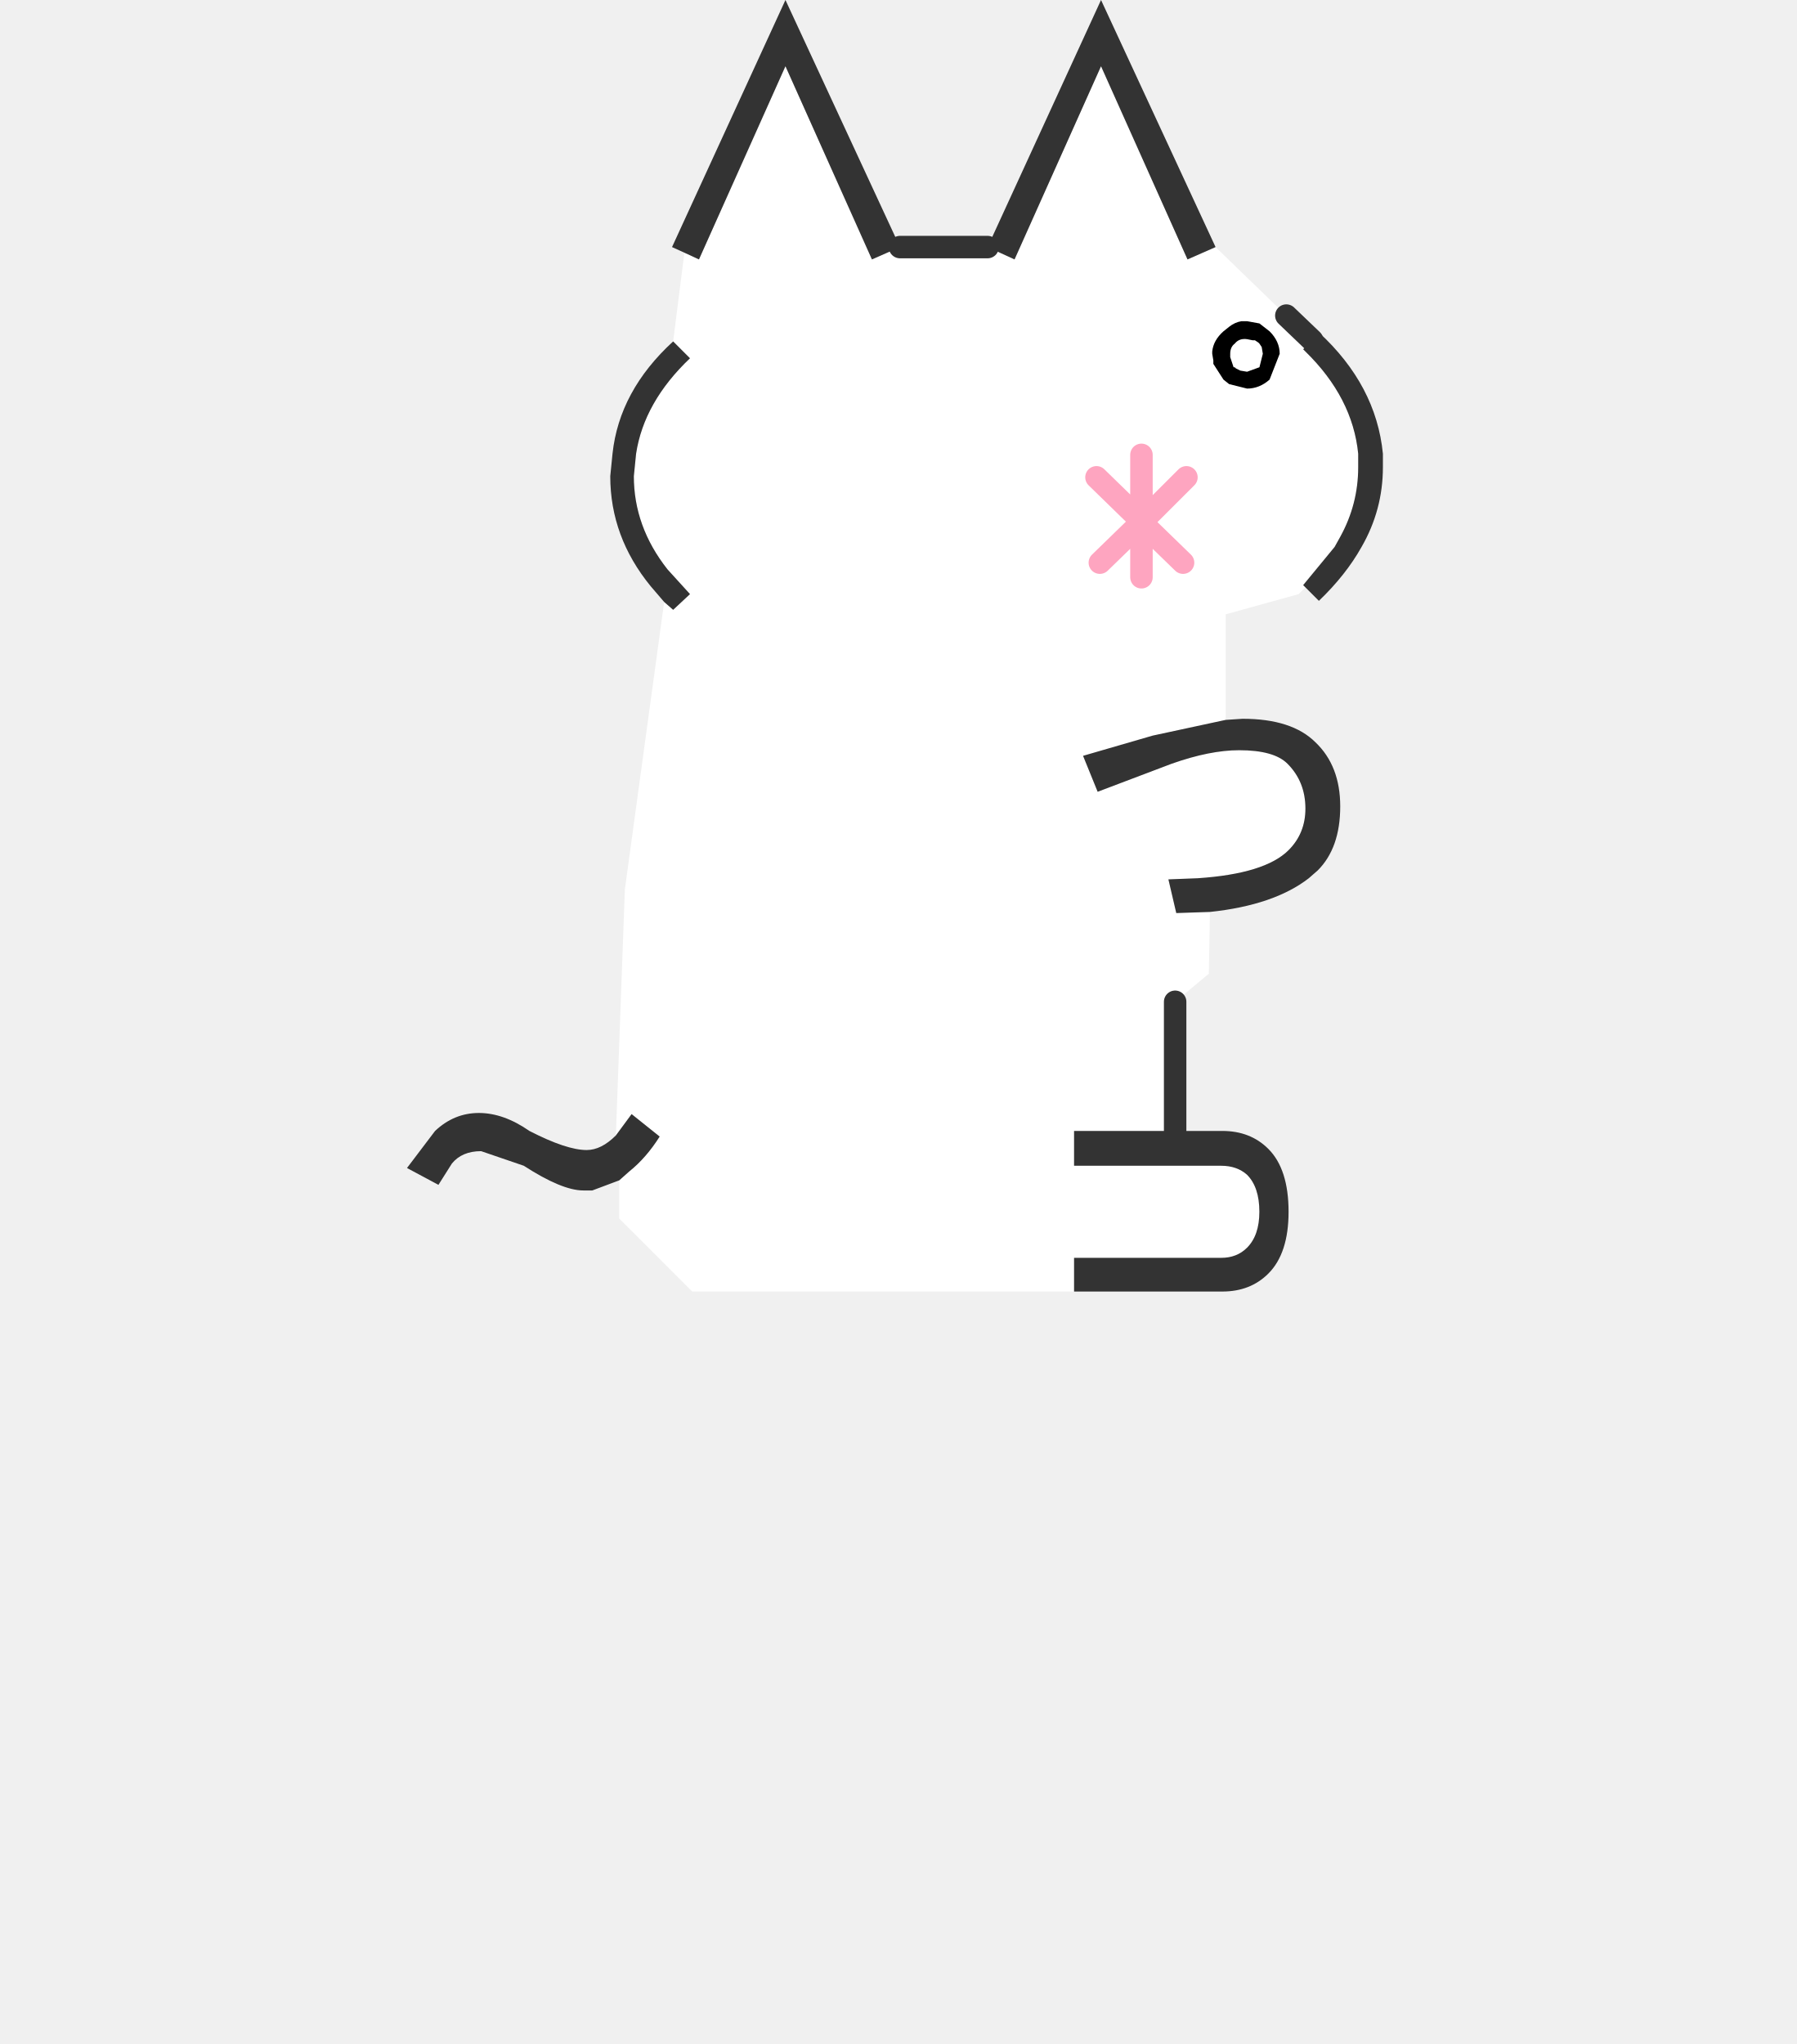
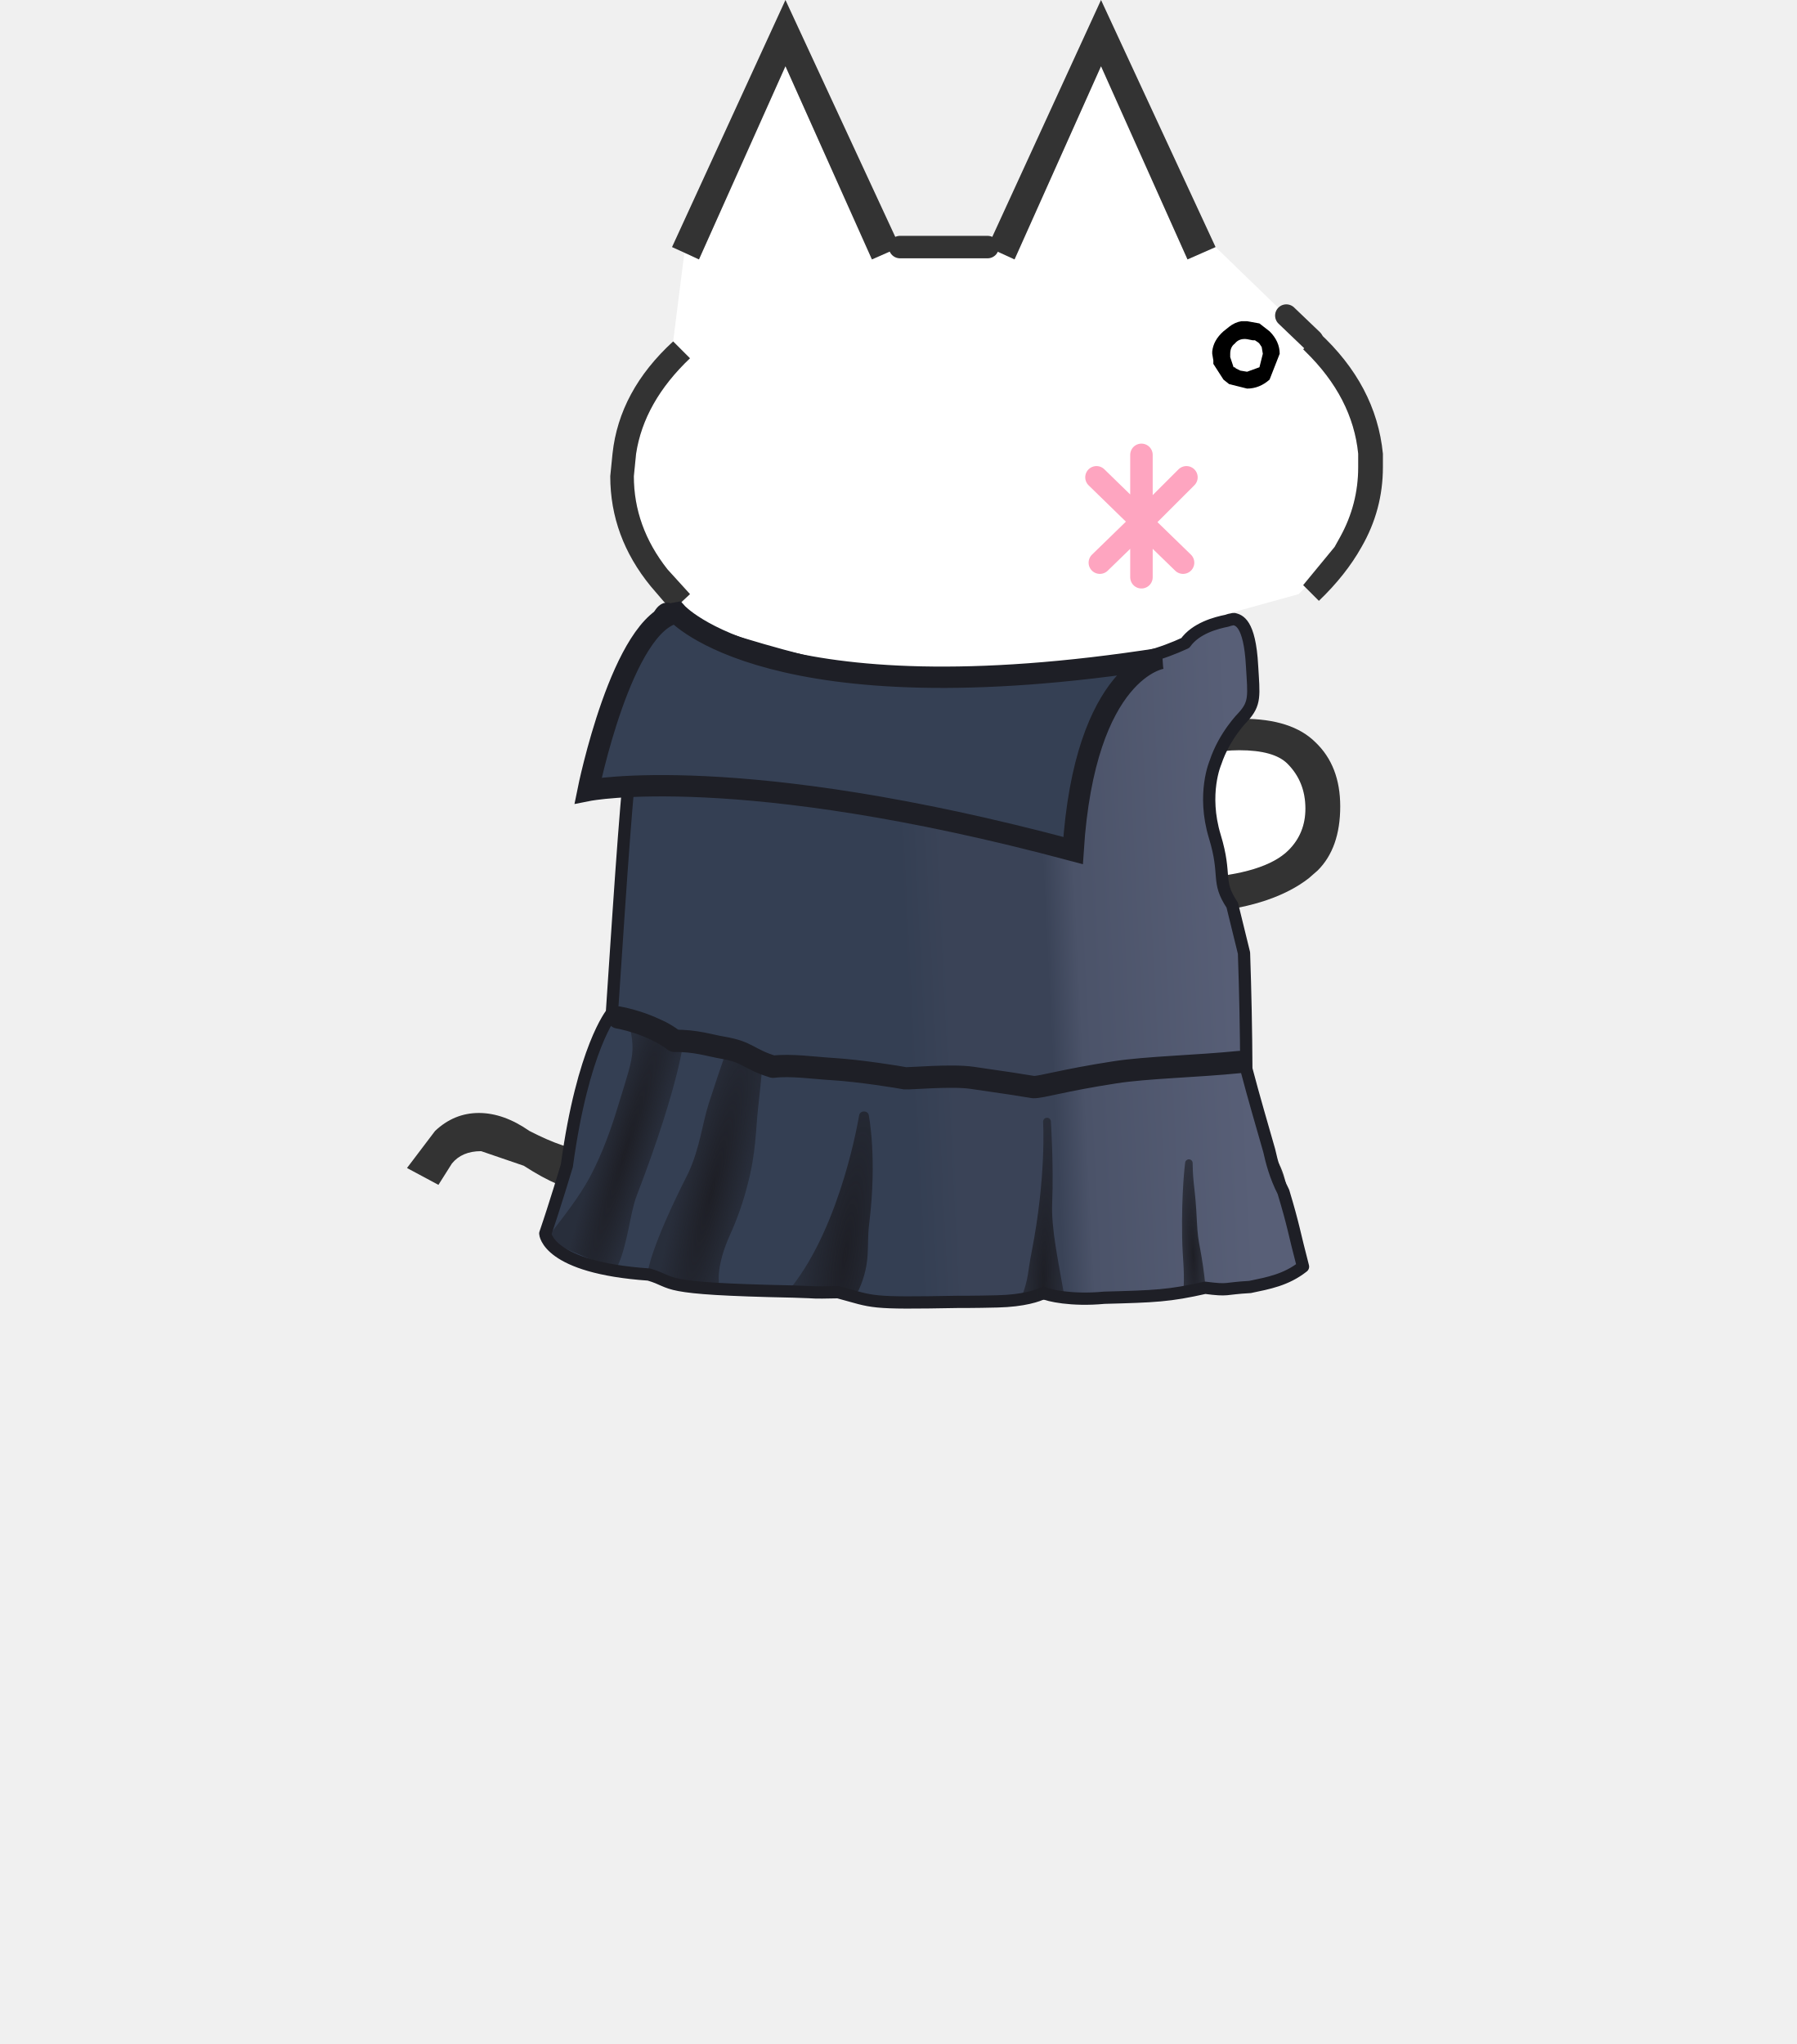
<svg xmlns="http://www.w3.org/2000/svg" xmlns:xlink="http://www.w3.org/1999/xlink" height="182" width="160">
  <defs>
-     <path d="M1.35 0h.2l.55.1.45.35q.45.45.45 1L2.55 2.6q-.45.4-1 .4l-.8-.2-.25-.2-.45-.7v-.15L0 1.45v-.1q.05-.5.5-.9l.25-.2Q1 .05 1.3 0h.05m.45.85L1.55.8Q1.2.75 1 1q-.2.15-.2.45v.15l.15.45H1l.05.05.2.1.3.05.55-.2.15-.6-.05-.3L2.1 1 2.05.95 1.9.85h-.1" fill-rule="evenodd" id="a" />
-     <path d="M2-1.7l-2 2 1.85 1.8M0 .3V.25v2.5M0 .3l-1.85 1.8M-2-1.7L0 .25V-2.7" fill="none" stroke="#fea5c0" stroke-linecap="round" stroke-linejoin="round" transform="translate(2.5 3.2)" id="b" />
-     <use height="3" width="3" xlink:href="#a" id="d" transform="translate(.8)" />
-     <use height="6.45" width="5" xlink:href="#b" id="e" />
-     <g id="c">
+     <radialGradient xlink:href="#a" id="i" gradientUnits="userSpaceOnUse" gradientTransform="matrix(.45937 .09506 -.78556 3.79615 116.18 -311.466)" cx="62.944" cy="108.571" fx="62.944" fy="108.571" r="6.158" />
+     <radialGradient xlink:href="#a" id="j" gradientUnits="userSpaceOnUse" gradientTransform="matrix(.87721 .03139 -.24334 6.80142 38.344 -656.868)" cx="92.219" cy="113.066" fx="92.219" fy="113.066" r="2.675" />
+     <radialGradient xlink:href="#a" id="k" gradientUnits="userSpaceOnUse" gradientTransform="matrix(.40955 .10365 -1.15032 4.54502 152.292 -378.137)" cx="53.295" cy="105.409" fx="53.295" fy="105.409" r="7.07" />
+     <radialGradient xlink:href="#a" id="l" cx="74.403" cy="113.906" fx="74.403" fy="113.906" r="5.141" gradientTransform="matrix(1.40797 .13375 -1.09151 6.85094 94.999 -671.889)" gradientUnits="userSpaceOnUse" />
+     <radialGradient xlink:href="#a" id="m" cx="105.169" cy="114.304" fx="105.169" fy="114.304" r="1.502" gradientTransform="matrix(1.62675 -.06805 .48742 11.6513 -121.629 -1206.788)" gradientUnits="userSpaceOnUse" />
+     <linearGradient id="b">
+       <stop offset="0" stop-color="#343f53" />
+       <stop offset=".129" stop-color="#3a4357" />
+       <stop offset=".424" stop-color="#3a4357" />
+       <stop offset=".516" stop-color="#4b5369" />
+       <stop offset="1" stop-color="#585f77" />
+     </linearGradient>
+     <linearGradient id="a">
+       <stop offset="0" stop-color="#1e1f26" />
+       <stop offset="1" stop-color="#1e1f26" stop-opacity=".53" />
+     </linearGradient>
+     <linearGradient xlink:href="#b" id="h" gradientUnits="userSpaceOnUse" gradientTransform="matrix(.99156 0 0 .99382 1.949 1.3)" x1="79.488" y1="89.278" x2="109.705" y2="87.777" spreadMethod="pad" />
+     <path d="M1.35 0h.2l.55.1.45.35q.45.45.45 1L2.55 2.6q-.45.4-1 .4l-.8-.2-.25-.2-.45-.7v-.15L0 1.45v-.1q.05-.5.5-.9l.25-.2Q1 .05 1.3 0h.05m.45.85L1.55.8Q1.2.75 1 1q-.2.15-.2.45v.15l.15.45H1l.05.05.2.1.3.05.55-.2.15-.6-.05-.3L2.1 1 2.05.95 1.9.85h-.1" fill-rule="evenodd" id="c" />
+     <path d="M2-1.7l-2 2 1.85 1.8M0 .3V.25v2.5M0 .3l-1.85 1.8M-2-1.7L0 .25V-2.7" fill="none" stroke="#fea5c0" stroke-linecap="round" stroke-linejoin="round" transform="translate(2.5 3.2)" id="d" />
+     <use height="3" width="3" xlink:href="#c" id="f" transform="translate(.8)" />
+     <use height="6.45" width="5" xlink:href="#d" id="g" />
+     <g id="e">
      <path d="M4.25-60l1.2.55 3.85-8.6 3.85 8.6L14.4-60l3.15 3.05 1.15 1.1-.4.4.1.1q2.1 2.05 2.35 4.55v.6q0 1.65-.8 3.1l-.25.45-1.4 1.7.1.1-.3.3-3.25.9v4.7l-3.25.7-3.1.9.65 1.6 3.3-1.25q1.7-.6 3-.6 1.55 0 2.15.6.8.8.8 2 0 1.1-.75 1.85-1.05 1.05-4.05 1.25l-1.3.05.35 1.5 1.5-.05-.05 2.75-1.5 1.25v5.75H8.1v1.55h6.55q.7 0 1.15.4.55.55.55 1.65 0 1.05-.55 1.6-.45.45-1.15.45H8.1v1.5h-17l-3.25-3.25v-1.7l.45-.4q.75-.6 1.35-1.55l-1.25-1-.7.95.4-10.95 1.75-12.8.4.35.75-.7-1-1.1q-1.5-1.9-1.5-4.15l.1-1q.35-2.3 2.4-4.25l-.75-.75.5-3.95.65.3 3.85-8.6 3.85 8.6L.35-60h3.9" fill="#fff" fill-rule="evenodd" transform="translate(21.6 71)" />
      <path d="M14.4-60l-1.25.55-3.85-8.6-3.85 8.6-1.2-.55L9.3-71l5.1 11M.35-60l-1.25.55-3.85-8.6-3.85 8.6-.65-.3-.55-.25 5.05-11 5.1 11m-10.1 4.2l.75.75q-2.05 1.95-2.4 4.25l-.1 1q0 2.25 1.5 4.15l1 1.1-.75.7-.4-.35-.6-.7q-1.8-2.2-1.8-4.9l.1-1q.3-2.8 2.7-5m-2.55 35.35l.7-.95 1.25 1q-.6.95-1.35 1.55l-.45.4-1.2.45h-.4q-.95 0-2.65-1.1l-1.9-.65q-.85 0-1.3.55l-.6.95-1.4-.75 1.25-1.65q.85-.8 1.95-.8t2.25.8q1.65.85 2.55.85.65 0 1.3-.65M8.1-13.5V-15h6.55q.7 0 1.15-.45.55-.55.55-1.6 0-1.1-.55-1.65-.45-.4-1.15-.4H8.1v-1.55h6.6q1.25 0 2.05.8.9.9.9 2.8 0 1.85-.9 2.75-.8.8-2.05.8H8.1m6.05-16.9l-1.5.05-.35-1.5 1.3-.05q3-.2 4.05-1.25.75-.75.75-1.85 0-1.2-.8-2-.6-.6-2.15-.6-1.3 0-3 .6l-3.3 1.25-.65-1.6 3.1-.9 3.25-.7.75-.05q2.2 0 3.25 1.05 1.1 1.05 1.1 2.85 0 1.85-1 2.85l-.4.35q-1.55 1.2-4.4 1.5m4.25-14.45l-.1-.1 1.4-1.7.25-.45q.8-1.45.8-3.1v-.6q-.25-2.5-2.35-4.55l-.1-.1.4-.4.3-.35q2.55 2.35 2.85 5.4v.6q0 1.9-.95 3.55-.7 1.25-1.9 2.4l-.6-.6" fill="#333" fill-rule="evenodd" transform="translate(21.6 71)" />
      <path d="M4.25-60H.35M12.6-20.65v-5.75m6.1-29.45l-1.15-1.1" fill="none" stroke="#333" stroke-linecap="round" stroke-linejoin="round" transform="translate(21.6 71)" />
    </g>
  </defs>
  <g transform="matrix(2 0 0 2 79.441 142)">
-     <use height="57.5" transform="translate(-21.6 -71)" width="43.45" xlink:href="#c" />
-     <use height="3" transform="matrix(1.0012 0 0 1 13.45 -56.7)" width="4.65" xlink:href="#d" />
-     <use height="6.45" transform="matrix(1.0012 0 0 1 8.597 -51.25)" width="5" xlink:href="#e" />
+     <use height="57.5" transform="translate(-21.6 -71)" width="43.45" xlink:href="#e" />
+     <use height="3" transform="matrix(1.0012 0 0 1 13.45 -56.7)" width="4.65" xlink:href="#f" />
+     <use height="6.45" transform="matrix(1.0012 0 0 1 8.597 -51.25)" width="5" xlink:href="#g" />
  </g>
+   <path d="M59.363 54.197c-1.276.166-1.662 5.024-2.039 6.373-.377 1.35-.559 2.254-.834 4.075-.746 6.51-1.075 11.672-2.004 25.558 0 0-2.583 3.098-4.011 13.59 0 0-1.062 3.554-1.92 6.042 0 0 .155 3.025 9.22 3.651 2.546.734.467 1.264 12.866 1.514 2.731.079 1.188.112 3.988.059 3.305.891 2.58 1.009 10.682.861 0 0 1.443.01 3.505-.043 2.344-.056 3.637-.512 4.108-.76.38.22 2.483.712 5.402.435 4.517-.12 5.798-.167 8.983-.888 2.198.282 1.6.062 3.997-.07 1.623-.34 3.207-.618 4.721-1.81-.803-3.061-.817-3.585-1.745-6.658-.721-1.418-1.036-2.666-1.267-3.69-.6-2.107-1.371-4.72-2.035-7.253a354.41 354.41 0 00-.207-10.322l-1.046-4.263c-1.456-2.177-.468-2.555-1.551-6.112-1.163-3.818.06-6.6.06-6.6.79-2.391 2.448-4.042 2.448-4.042 1.115-1.212.966-1.895.806-4.547-.21-3.948-1.234-4.066-1.59-4.174a.6.6 0 00-.234.035c-.126.02-.263.052-.408.111-.978.193-2.788.671-3.713 1.983-.966.448-2.11.898-3.543 1.277-4.348.97-11.226 1.56-14.775 2.135-4.781-.258-7.862-.402-12.22-1.045-2.197-.324-8.1-1.92-12.24-3.348-1.637-.564-3.032-2.122-3.404-2.074z" fill="url(#h)" fill-rule="evenodd" stroke="#1e1f26" stroke-width="1.092" stroke-linejoin="round" />
+   <path style="line-height:normal;font-variant-ligatures:normal;font-variant-position:normal;font-variant-caps:normal;font-variant-numeric:normal;font-variant-alternates:normal;font-variant-east-asian:normal;font-feature-settings:normal;font-variation-settings:normal;text-indent:0;text-align:start;text-decoration-line:none;text-decoration-style:solid;text-decoration-color:#000;text-transform:none;text-orientation:mixed;white-space:normal;shape-padding:0;shape-margin:0;inline-size:0;isolation:auto;mix-blend-mode:normal;solid-color:#000;solid-opacity:1" d="M61.283 91.787s-.66 2.065-1.747 6.094c-.527 1.952-.729 4.405-1.716 6.964-1.624 3.81-2.486 6.313-2.941 7.868-.456 1.557-.51 2.204-.51 2.204a.397.397 0 00.331.422l5.247.868a.397.397 0 00.458-.443s-.05-.359.038-1.137c.087-.777.316-1.942.89-3.47a34.182 34.182 0 001.527-5.211v-.002c.695-3.108.683-5.635.86-7.514.334-3.545.423-5.177.423-5.177l-.397-.022-1.738-1.103.031-.1-.378-.12z" color="#000" font-weight="400" font-family="sans-serif" overflow="visible" fill="url(#i)" fill-rule="evenodd" transform="matrix(1.04999 0 0 .88118 .588 12.041)" />
+   <path style="line-height:normal;font-variant-ligatures:normal;font-variant-position:normal;font-variant-caps:normal;font-variant-numeric:normal;font-variant-alternates:normal;font-variant-east-asian:normal;font-feature-settings:normal;font-variation-settings:normal;text-indent:0;text-align:start;text-decoration-line:none;text-decoration-style:solid;text-decoration-color:#000;text-transform:none;text-orientation:mixed;white-space:normal;shape-padding:0;shape-margin:0;inline-size:0;isolation:auto;mix-blend-mode:normal;solid-color:#000;solid-opacity:1" d="M92.053 99.838a.367.367 0 00-.347.385s.324 5.047-1.073 12.147c-.386 1.96-.267 2.388-.868 4.019a.367.367 0 00.36.493l3.192-.142a.367.367 0 00.346-.427c-.518-3.072-1.208-6.08-1.105-8.534.145-3.479-.12-7.603-.12-7.603a.367.367 0 00-.385-.338z" color="#000" font-weight="400" font-family="sans-serif" overflow="visible" fill="url(#j)" fill-rule="evenodd" transform="matrix(.95187 0 0 .95403 5.589 4.278)" />
+   <path style="line-height:normal;font-variant-ligatures:normal;font-variant-position:normal;font-variant-caps:normal;font-variant-numeric:normal;font-variant-alternates:normal;font-variant-east-asian:normal;font-feature-settings:normal;font-variation-settings:normal;text-indent:0;text-align:start;text-decoration-line:none;text-decoration-style:solid;text-decoration-color:#000;text-transform:none;text-orientation:mixed;white-space:normal;shape-padding:0;shape-margin:0;inline-size:0;isolation:auto;mix-blend-mode:normal;solid-color:#000;solid-opacity:1" d="M54.443 89.4a7.745 7.745 0 00-.87.034.5.5 0 00-.425.668s.55 1.52.495 3.546c-.045 1.612-.604 3.46-1.385 6.538-.65 2.561-1.63 6.223-3.201 9.658-1.028 2.247-2.568 4.633-4.29 7.262a.5.5 0 00.192.72l6.435 3.253a.5.5 0 00.694-.27c1.081-2.86 1.293-6.63 1.992-8.797 4.684-14.524 5.016-20.078 5.016-20.078a.5.5 0 00-.157-.393c-1.34-1.261-2.57-2.102-4.496-2.14z" color="#000" font-weight="400" font-family="sans-serif" overflow="visible" fill="url(#k)" fill-rule="evenodd" transform="matrix(.84441 0 0 .70812 11.022 27.168)" />
+   <path d="M55.054 90.597s2.844.46 5.008 2.085c1.845-.038 3.21.425 4.304.608 2.29.383 2.239 1.01 4.477 1.692 1.588-.192 3.535.101 5.283.208 2.479.15 5.957.722 6.456.82.395.044 4.127-.31 5.975-.04 3.061.443 4.212.614 5.47.827.738.012 2.55-.59 7.253-1.317 2.85-.442 7.243-.528 11.109-.918" fill="none" stroke="#1e1f26" stroke-width="1.985" stroke-linecap="round" stroke-linejoin="round" />
+   <path style="line-height:normal;font-variant-ligatures:normal;font-variant-position:normal;font-variant-caps:normal;font-variant-numeric:normal;font-variant-alternates:normal;font-variant-east-asian:normal;font-feature-settings:normal;font-variation-settings:normal;text-indent:0;text-align:start;text-decoration-line:none;text-decoration-style:solid;text-decoration-color:#000;text-transform:none;text-orientation:mixed;white-space:normal;shape-padding:0;shape-margin:0;inline-size:0;isolation:auto;mix-blend-mode:normal;solid-color:#000;solid-opacity:1" d="M78.409 96.6a.65.79 87.712 00-.72.568s-2.815 16.531-11.095 26.236a.65.79 87.712 00.655 1.016l9.658-.236a.65.79 87.712 00.723-.42c2.047-4.277 1.234-6.634 1.687-10.002 1.356-10.096-.066-16.64-.066-16.64a.65.79 87.712 00-.842-.522z" color="#000" font-weight="400" font-family="sans-serif" overflow="visible" fill="url(#l)" fill-rule="evenodd" transform="matrix(.54606 0 0 .585 34.08 42.456)" />
+   <path style="font-variation-settings:normal" d="M103.453 58.615s-6.857.927-7.898 17.12c-29.862-8.001-43.188-5.352-43.188-5.352s3.027-15.005 7.885-15.82c0 0 8.406 9.508 43.2 4.052z" fill="#354054" stroke="#1e1f26" stroke-width="1.9" />
+   <path style="line-height:normal;font-variant-ligatures:normal;font-variant-position:normal;font-variant-caps:normal;font-variant-numeric:normal;font-variant-alternates:normal;font-variant-east-asian:normal;font-feature-settings:normal;font-variation-settings:normal;text-indent:0;text-align:start;text-decoration-line:none;text-decoration-style:solid;text-decoration-color:#000;text-transform:none;text-orientation:mixed;white-space:normal;shape-padding:0;shape-margin:0;inline-size:0;isolation:auto;mix-blend-mode:normal;solid-color:#000;solid-opacity:1" d="M104.6 105.158a.5.5 0 00-.502.432s-.513 3.75-.4 10.014c.048 2.707.31 3.942.204 6.477a.5.5 0 00.537.52l1.887-.143a.5.5 0 00.46-.55 57.178 57.178 0 00-.727-5.047c-.18-.943-.319-1.707-.399-3.416-.219-4.673-.536-4.804-.566-7.793a.5.5 0 00-.494-.494z" color="#000" font-weight="400" font-family="sans-serif" overflow="visible" fill="url(#m)" fill-rule="evenodd" transform="matrix(.66956 0 0 .67108 35.834 32.658)" />
</svg>
